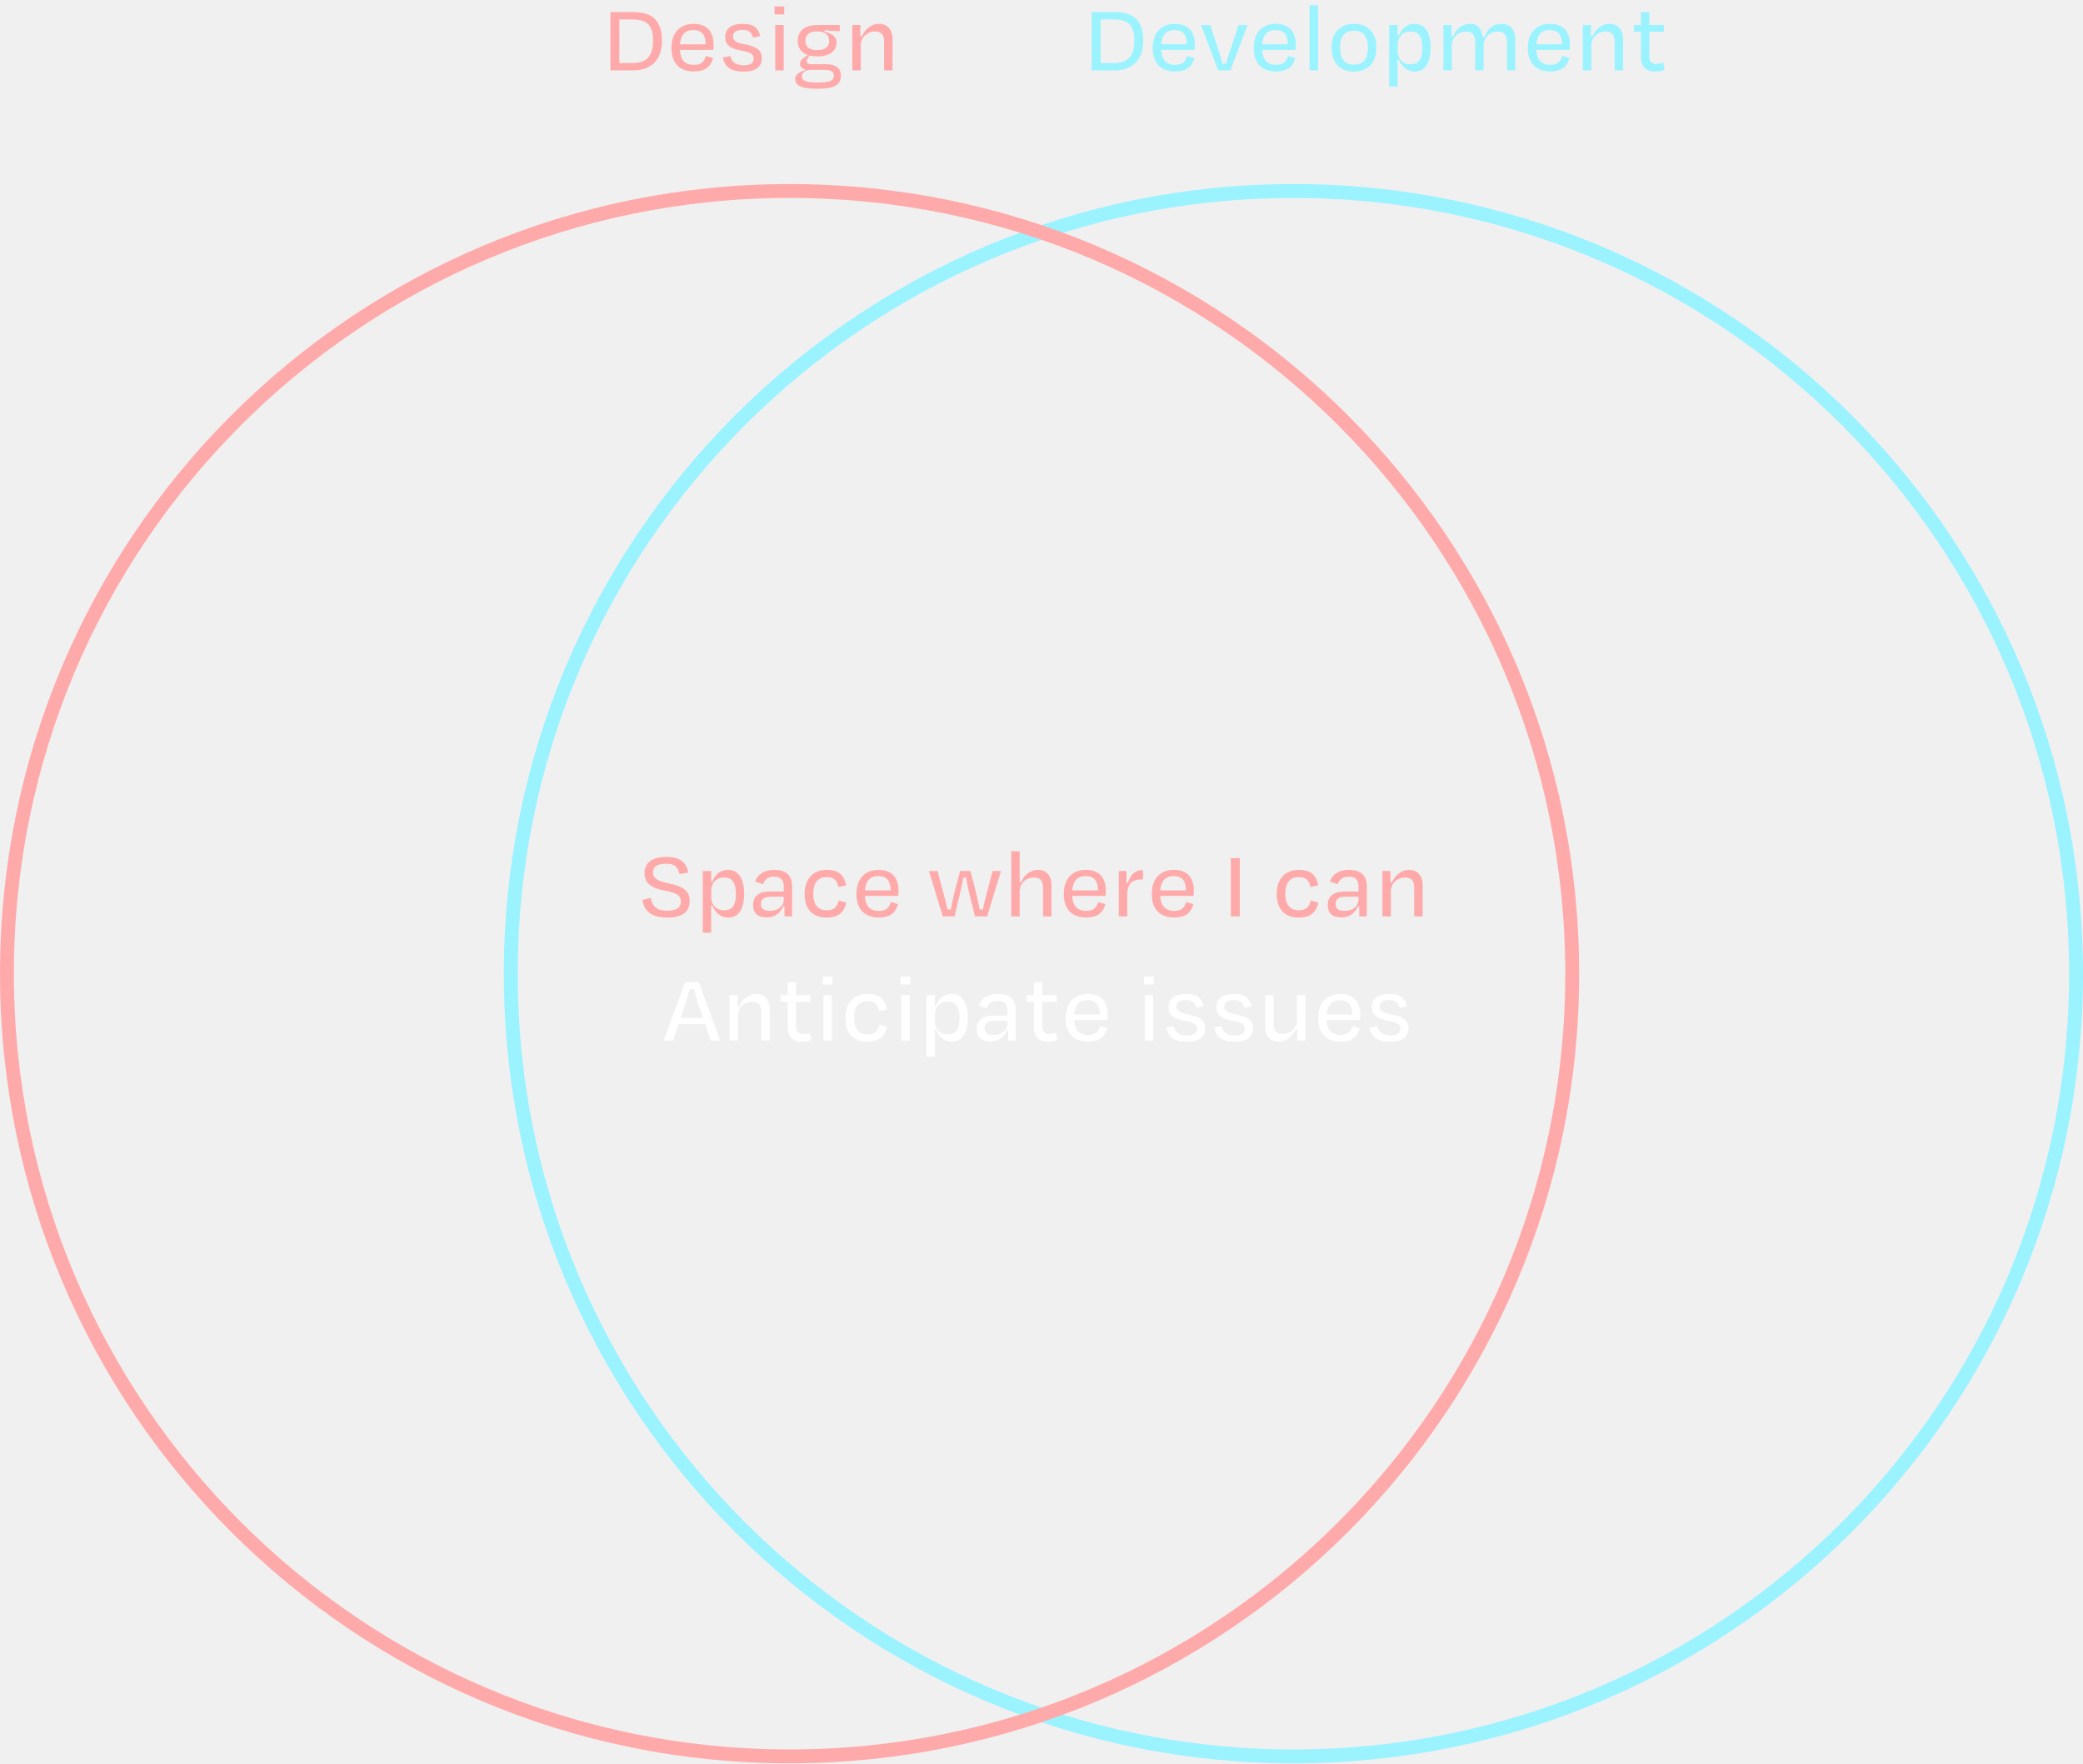
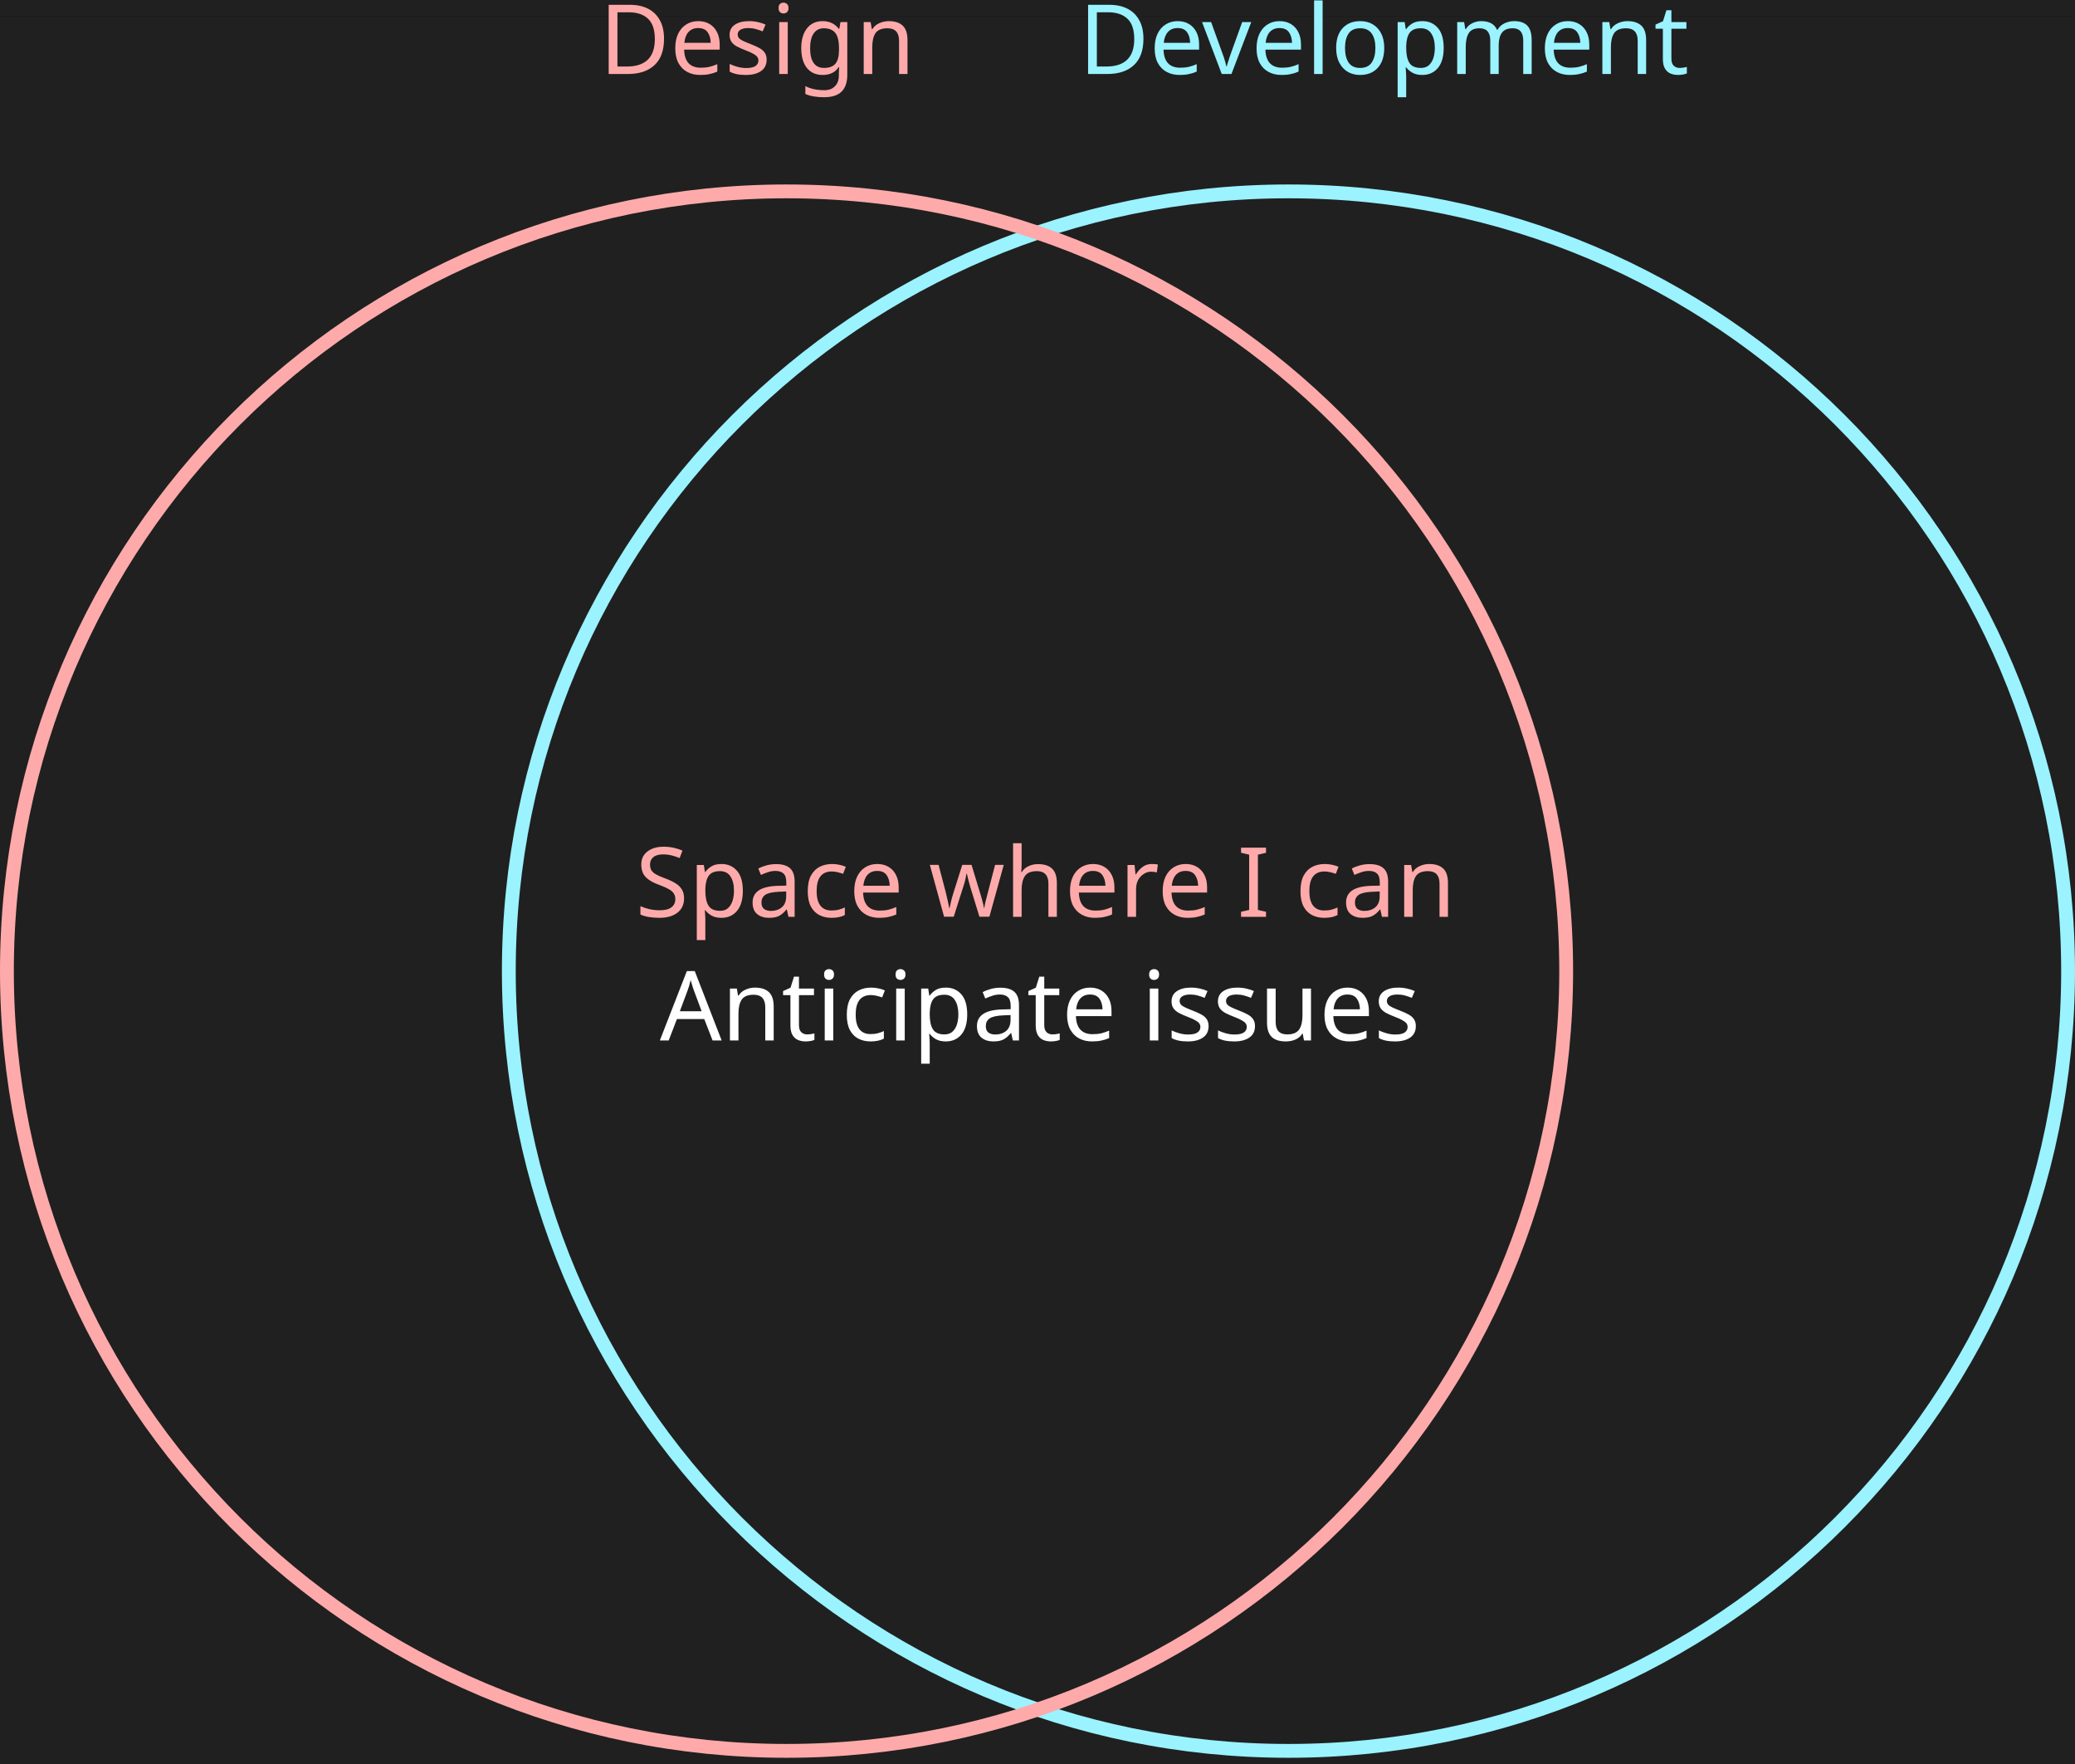
- <svg xmlns="http://www.w3.org/2000/svg" width="300" height="254" viewBox="0 0 300 254" fill="none">
-   <circle cx="186.282" cy="140.224" r="112.718" stroke="#9AF3FF" stroke-width="2" />
-   <path d="M160.339 2.802H158.519V9.074H160.437C162.593 9.074 163.363 7.898 163.363 5.882C163.363 3.6 162.523 2.802 160.339 2.802ZM157.231 10.138V1.738H160.507C163.363 1.738 164.651 3.054 164.651 5.882C164.651 8.682 163.027 10.138 160.521 10.138H157.231ZM169.172 4.328C168.01 4.328 167.366 5 167.24 6.386H170.95C170.922 5.042 170.418 4.328 169.172 4.328ZM169.228 10.292C167.212 10.292 166.022 9.102 166.022 6.918C166.022 4.734 167.226 3.432 169.214 3.432C171.16 3.432 172.084 4.594 172.084 6.4C172.084 6.596 172.07 6.904 172.042 7.184H167.24C167.31 8.584 167.954 9.34 169.242 9.34C170.418 9.34 170.768 8.766 170.978 8.066L172.014 8.36C171.706 9.55 170.95 10.292 169.228 10.292ZM177.197 10.138H175.447L172.983 3.6H174.299L175.125 6.106C175.461 7.156 175.783 8.094 176.049 9.158H176.595C176.875 8.122 177.211 7.128 177.561 6.106L178.373 3.6H179.675L177.197 10.138ZM183.705 4.328C182.543 4.328 181.899 5 181.773 6.386H185.483C185.455 5.042 184.951 4.328 183.705 4.328ZM183.761 10.292C181.745 10.292 180.555 9.102 180.555 6.918C180.555 4.734 181.759 3.432 183.747 3.432C185.693 3.432 186.617 4.594 186.617 6.4C186.617 6.596 186.603 6.904 186.575 7.184H181.773C181.843 8.584 182.487 9.34 183.775 9.34C184.951 9.34 185.301 8.766 185.511 8.066L186.547 8.36C186.239 9.55 185.483 10.292 183.761 10.292ZM189.826 0.758V10.138H188.608V0.758H189.826ZM195.014 10.306C192.928 10.306 191.78 8.976 191.78 6.848C191.78 4.706 193.026 3.432 195.014 3.432C196.988 3.432 198.234 4.706 198.234 6.848C198.234 8.976 197.072 10.306 195.014 10.306ZM195.014 4.426C193.628 4.426 192.998 5.308 192.998 6.834C192.998 8.374 193.572 9.312 195 9.312C196.428 9.312 197.016 8.374 197.016 6.834C197.016 5.308 196.386 4.426 195.014 4.426ZM203.113 9.256C204.303 9.256 204.849 8.556 204.849 6.89C204.849 5.21 204.289 4.538 203.127 4.538C202.007 4.538 201.293 5.336 201.293 6.456V7.366C201.293 8.444 202.021 9.256 203.113 9.256ZM206.039 6.904C206.039 9.2 205.143 10.306 203.743 10.306C202.637 10.306 201.825 9.522 201.447 8.556H201.293V12.476H200.075V3.6H201.293V5.14H201.447C201.825 4.188 202.525 3.432 203.673 3.432C205.171 3.432 206.039 4.58 206.039 6.904ZM209.1 6.54V10.138H207.882V3.6H209.044V5.224H209.282C209.73 4.188 210.542 3.432 211.732 3.432C212.782 3.432 213.412 4.09 213.524 5.308H213.804C214.182 4.272 214.966 3.432 216.282 3.432C217.458 3.432 218.242 4.23 218.242 5.686V10.138H217.038V5.966C217.038 5.056 216.618 4.538 215.764 4.538C214.49 4.538 213.678 5.406 213.678 6.54V10.138H212.46V5.966C212.46 5.056 212.04 4.538 211.186 4.538C209.968 4.538 209.1 5.406 209.1 6.54ZM223.19 4.328C222.028 4.328 221.384 5 221.258 6.386H224.968C224.94 5.042 224.436 4.328 223.19 4.328ZM223.246 10.292C221.23 10.292 220.04 9.102 220.04 6.918C220.04 4.734 221.244 3.432 223.232 3.432C225.178 3.432 226.102 4.594 226.102 6.4C226.102 6.596 226.088 6.904 226.06 7.184H221.258C221.328 8.584 221.972 9.34 223.26 9.34C224.436 9.34 224.786 8.766 224.996 8.066L226.032 8.36C225.724 9.55 224.968 10.292 223.246 10.292ZM229.184 6.54V10.138H227.966V3.6H229.128V5.224H229.352C229.786 4.23 230.682 3.432 231.788 3.432C233.02 3.432 233.762 4.23 233.762 5.686V10.138H232.544V5.966C232.544 5.056 232.18 4.538 231.27 4.538C230.052 4.538 229.184 5.406 229.184 6.54ZM236.342 8.192V4.566H235.306V3.6H236.342V1.738H237.546V3.6H239.632V4.566H237.546V8.08C237.546 8.822 237.84 9.2 238.554 9.2C238.918 9.2 239.198 9.144 239.562 9.046L239.716 10.082C239.254 10.222 238.904 10.306 238.302 10.306C236.944 10.306 236.342 9.41 236.342 8.192Z" fill="#9AF3FF" />
-   <circle cx="113.718" cy="140.224" r="112.718" stroke="#FFAAAA" stroke-width="2" />
-   <path d="M91.025 2.802H89.205V9.074H91.123C93.279 9.074 94.049 7.898 94.049 5.882C94.049 3.6 93.209 2.802 91.025 2.802ZM87.917 10.138V1.738H91.193C94.049 1.738 95.337 3.054 95.337 5.882C95.337 8.682 93.713 10.138 91.207 10.138H87.917ZM99.858 4.328C98.696 4.328 98.052 5 97.926 6.386H101.636C101.608 5.042 101.104 4.328 99.858 4.328ZM99.914 10.292C97.898 10.292 96.708 9.102 96.708 6.918C96.708 4.734 97.912 3.432 99.9 3.432C101.846 3.432 102.77 4.594 102.77 6.4C102.77 6.596 102.756 6.904 102.728 7.184H97.926C97.996 8.584 98.64 9.34 99.928 9.34C101.104 9.34 101.454 8.766 101.664 8.066L102.7 8.36C102.392 9.55 101.636 10.292 99.914 10.292ZM107.126 10.306C105.082 10.306 104.368 9.536 104.102 8.29L105.18 8.066C105.39 8.864 105.908 9.41 107.14 9.41C108.064 9.41 108.54 9.102 108.54 8.43C108.54 7.758 108.064 7.506 106.72 7.282C105.054 6.974 104.438 6.386 104.438 5.336C104.438 4.174 105.278 3.432 106.958 3.432C108.722 3.432 109.226 4.146 109.492 5.21L108.442 5.42C108.232 4.58 107.77 4.314 106.93 4.314C106.006 4.314 105.572 4.65 105.572 5.252C105.572 5.77 105.922 6.148 107.154 6.358C109.1 6.708 109.716 7.31 109.716 8.374C109.716 9.536 109.002 10.306 107.126 10.306ZM112.953 2.074H111.553V0.926H112.953V2.074ZM112.869 10.138H111.651V3.6H112.869V10.138ZM117.665 4.524C116.489 4.524 115.999 5.07 115.999 5.868C115.999 6.708 116.461 7.212 117.693 7.212C118.911 7.212 119.415 6.708 119.415 5.868C119.415 5.056 118.827 4.524 117.665 4.524ZM117.791 11.888C119.639 11.888 120.101 11.538 120.101 10.908C120.101 10.404 119.709 10.068 118.883 10.068H116.741C115.915 10.068 115.495 10.544 115.495 10.978C115.495 11.608 115.999 11.888 117.791 11.888ZM121.109 10.838C121.109 12.182 120.283 12.784 117.665 12.784C115.243 12.784 114.515 12.224 114.515 11.342C114.515 10.754 115.089 10.362 115.915 10.138V9.984C115.481 9.858 115.215 9.592 115.215 9.158C115.215 8.808 115.467 8.528 115.831 8.276L116.335 7.926C115.397 7.604 114.893 6.89 114.893 5.91C114.893 4.398 115.957 3.6 117.763 3.6H120.955V4.482H120.339C119.975 4.482 119.429 4.426 118.771 4.342L118.743 4.566C119.667 4.776 120.493 5.182 120.493 6.106C120.493 7.324 119.513 8.122 117.665 8.122C117.259 8.122 116.909 8.08 116.587 7.996L116.391 8.318C116.265 8.514 116.181 8.668 116.181 8.836C116.181 9.13 116.419 9.242 116.923 9.242H118.967C120.325 9.242 121.109 9.816 121.109 10.838ZM123.968 6.54V10.138H122.75V3.6H123.912V5.224H124.136C124.57 4.23 125.466 3.432 126.572 3.432C127.804 3.432 128.546 4.23 128.546 5.686V10.138H127.328V5.966C127.328 5.056 126.964 4.538 126.054 4.538C124.836 4.538 123.968 5.406 123.968 6.54Z" fill="#FFAAAA" />
-   <path d="M96.099 132.147C93.719 132.147 92.781 131.153 92.529 129.599L93.733 129.319C93.971 130.607 94.671 131.153 96.113 131.153C97.541 131.153 98.059 130.635 98.059 129.837C98.059 129.011 97.555 128.605 95.819 128.283C93.537 127.863 92.823 127.037 92.823 125.735C92.823 124.307 93.803 123.411 96.001 123.411C98.017 123.411 98.843 124.223 99.137 125.651L97.863 125.889C97.611 124.881 97.219 124.391 95.945 124.391C94.587 124.391 94.055 124.853 94.055 125.637C94.055 126.351 94.461 126.841 96.239 127.205C98.773 127.723 99.333 128.535 99.333 129.711C99.333 131.209 98.451 132.147 96.099 132.147ZM104.247 131.097C105.437 131.097 105.983 130.397 105.983 128.731C105.983 127.051 105.423 126.379 104.261 126.379C103.141 126.379 102.427 127.177 102.427 128.297V129.207C102.427 130.285 103.155 131.097 104.247 131.097ZM107.173 128.745C107.173 131.041 106.277 132.147 104.877 132.147C103.771 132.147 102.959 131.363 102.581 130.397H102.427V134.317H101.209V125.441H102.427V126.981H102.581C102.959 126.029 103.659 125.273 104.807 125.273C106.305 125.273 107.173 126.421 107.173 128.745ZM110.863 131.181C112.067 131.181 112.879 130.495 112.879 129.543V129.137H110.989C110.093 129.137 109.589 129.487 109.589 130.201C109.589 130.747 109.911 131.181 110.863 131.181ZM112.991 131.979V130.523H112.795C112.403 131.475 111.633 132.119 110.415 132.119C109.225 132.119 108.455 131.615 108.455 130.327C108.455 129.207 109.169 128.395 110.793 128.395H112.879V127.695C112.879 126.771 112.515 126.253 111.437 126.253C110.611 126.253 110.121 126.687 109.897 127.345L108.763 126.953C109.085 125.959 110.051 125.273 111.465 125.273C113.299 125.273 114.083 126.113 114.083 127.681V131.979H112.991ZM120.754 127.751C120.544 126.869 120.208 126.323 119.032 126.323C117.786 126.323 117.128 127.121 117.128 128.717C117.128 130.159 117.716 131.097 119.074 131.097C120.236 131.097 120.6 130.425 120.796 129.669L121.888 130.005C121.594 131.363 120.74 132.147 119.088 132.147C117.03 132.147 115.882 130.915 115.882 128.759C115.882 126.575 117.086 125.273 119.06 125.273C120.824 125.273 121.594 126.057 121.86 127.499L120.754 127.751ZM126.497 126.169C125.335 126.169 124.691 126.841 124.565 128.227H128.275C128.247 126.883 127.743 126.169 126.497 126.169ZM126.553 132.133C124.537 132.133 123.347 130.943 123.347 128.759C123.347 126.575 124.551 125.273 126.539 125.273C128.485 125.273 129.409 126.435 129.409 128.241C129.409 128.437 129.395 128.745 129.367 129.025H124.565C124.635 130.425 125.279 131.181 126.567 131.181C127.743 131.181 128.093 130.607 128.303 129.907L129.339 130.201C129.031 131.391 128.275 132.133 126.553 132.133ZM139.761 125.441L140.433 127.989C140.671 128.941 140.909 129.935 141.091 130.971H141.567C141.749 129.949 142.015 128.997 142.295 127.947L142.953 125.441H144.171L142.169 131.979H140.419L139.705 129.095C139.467 128.199 139.285 127.289 139.131 126.379H138.739C138.585 127.289 138.389 128.199 138.165 129.095L137.465 131.979H135.785L133.783 125.441H135.029L135.687 127.947C135.981 128.983 136.261 129.935 136.457 130.971H136.947C137.115 129.963 137.367 128.927 137.605 127.989L138.277 125.441H139.761ZM146.86 128.381V131.979H145.642V122.599H146.86V127.065H147.042C147.49 126.085 148.302 125.273 149.52 125.273C150.682 125.273 151.438 126.071 151.438 127.527V131.979H150.22V127.807C150.22 126.897 149.8 126.379 148.974 126.379C147.714 126.379 146.86 127.247 146.86 128.381ZM156.356 126.169C155.194 126.169 154.55 126.841 154.424 128.227H158.134C158.106 126.883 157.602 126.169 156.356 126.169ZM156.412 132.133C154.396 132.133 153.206 130.943 153.206 128.759C153.206 126.575 154.41 125.273 156.398 125.273C158.344 125.273 159.268 126.435 159.268 128.241C159.268 128.437 159.254 128.745 159.226 129.025H154.424C154.494 130.425 155.138 131.181 156.426 131.181C157.602 131.181 157.952 130.607 158.162 129.907L159.198 130.201C158.89 131.391 158.134 132.133 156.412 132.133ZM162.35 131.979H161.132V125.441H162.238V127.121L162.448 127.135C162.854 125.819 163.554 125.301 164.534 125.301H164.618V126.645H164.534C162.952 126.645 162.35 127.303 162.35 128.955V131.979ZM169.03 126.169C167.868 126.169 167.224 126.841 167.098 128.227H170.808C170.78 126.883 170.276 126.169 169.03 126.169ZM169.086 132.133C167.07 132.133 165.88 130.943 165.88 128.759C165.88 126.575 167.084 125.273 169.072 125.273C171.018 125.273 171.942 126.435 171.942 128.241C171.942 128.437 171.928 128.745 171.9 129.025H167.098C167.168 130.425 167.812 131.181 169.1 131.181C170.276 131.181 170.626 130.607 170.836 129.907L171.872 130.201C171.564 131.391 170.808 132.133 169.086 132.133ZM178.556 131.979H177.268V123.579H178.556V131.979ZM188.744 127.751C188.534 126.869 188.198 126.323 187.022 126.323C185.776 126.323 185.118 127.121 185.118 128.717C185.118 130.159 185.706 131.097 187.064 131.097C188.226 131.097 188.59 130.425 188.786 129.669L189.878 130.005C189.584 131.363 188.73 132.147 187.078 132.147C185.02 132.147 183.872 130.915 183.872 128.759C183.872 126.575 185.076 125.273 187.05 125.273C188.814 125.273 189.584 126.057 189.85 127.499L188.744 127.751ZM193.633 131.181C194.837 131.181 195.649 130.495 195.649 129.543V129.137H193.759C192.863 129.137 192.359 129.487 192.359 130.201C192.359 130.747 192.681 131.181 193.633 131.181ZM195.761 131.979V130.523H195.565C195.173 131.475 194.403 132.119 193.185 132.119C191.995 132.119 191.225 131.615 191.225 130.327C191.225 129.207 191.939 128.395 193.563 128.395H195.649V127.695C195.649 126.771 195.285 126.253 194.207 126.253C193.381 126.253 192.891 126.687 192.667 127.345L191.533 126.953C191.855 125.959 192.821 125.273 194.235 125.273C196.069 125.273 196.853 126.113 196.853 127.681V131.979H195.761ZM200.317 128.381V131.979H199.099V125.441H200.261V127.065H200.485C200.919 126.071 201.815 125.273 202.921 125.273C204.153 125.273 204.895 126.071 204.895 127.527V131.979H203.677V127.807C203.677 126.897 203.313 126.379 202.403 126.379C201.185 126.379 200.317 127.247 200.317 128.381Z" fill="#FFAAAA" />
-   <path d="M102.344 149.849L101.546 147.497H97.724L96.926 149.849H95.596L98.662 141.449H100.65L103.716 149.849H102.344ZM98.396 145.481L98.018 146.601H101.238L100.86 145.481C100.524 144.501 100.188 143.339 99.964 142.443H99.334C99.068 143.367 98.732 144.487 98.396 145.481ZM106.283 146.251V149.849H105.065V143.311H106.227V144.935H106.451C106.885 143.941 107.781 143.143 108.887 143.143C110.119 143.143 110.861 143.941 110.861 145.397V149.849H109.643V145.677C109.643 144.767 109.279 144.249 108.369 144.249C107.151 144.249 106.283 145.117 106.283 146.251ZM113.441 147.903V144.277H112.405V143.311H113.441V141.449H114.645V143.311H116.731V144.277H114.645V147.791C114.645 148.533 114.939 148.911 115.653 148.911C116.017 148.911 116.297 148.855 116.661 148.757L116.815 149.793C116.353 149.933 116.003 150.017 115.401 150.017C114.043 150.017 113.441 149.121 113.441 147.903ZM119.892 141.785H118.492V140.637H119.892V141.785ZM119.808 149.849H118.59V143.311H119.808V149.849ZM126.634 145.621C126.424 144.739 126.088 144.193 124.912 144.193C123.666 144.193 123.008 144.991 123.008 146.587C123.008 148.029 123.596 148.967 124.954 148.967C126.116 148.967 126.48 148.295 126.676 147.539L127.768 147.875C127.474 149.233 126.62 150.017 124.968 150.017C122.91 150.017 121.762 148.785 121.762 146.629C121.762 144.445 122.966 143.143 124.94 143.143C126.704 143.143 127.474 143.927 127.74 145.369L126.634 145.621ZM131.103 141.785H129.703V140.637H131.103V141.785ZM131.019 149.849H129.801V143.311H131.019V149.849ZM136.459 148.967C137.649 148.967 138.195 148.267 138.195 146.601C138.195 144.921 137.635 144.249 136.473 144.249C135.353 144.249 134.639 145.047 134.639 146.167V147.077C134.639 148.155 135.367 148.967 136.459 148.967ZM139.385 146.615C139.385 148.911 138.489 150.017 137.089 150.017C135.983 150.017 135.171 149.233 134.793 148.267H134.639V152.187H133.421V143.311H134.639V144.851H134.793C135.171 143.899 135.871 143.143 137.019 143.143C138.517 143.143 139.385 144.291 139.385 146.615ZM143.075 149.051C144.279 149.051 145.091 148.365 145.091 147.413V147.007H143.201C142.305 147.007 141.801 147.357 141.801 148.071C141.801 148.617 142.123 149.051 143.075 149.051ZM145.203 149.849V148.393H145.007C144.615 149.345 143.845 149.989 142.627 149.989C141.437 149.989 140.667 149.485 140.667 148.197C140.667 147.077 141.381 146.265 143.005 146.265H145.091V145.565C145.091 144.641 144.727 144.123 143.649 144.123C142.823 144.123 142.333 144.557 142.109 145.215L140.975 144.823C141.297 143.829 142.263 143.143 143.677 143.143C145.511 143.143 146.295 143.983 146.295 145.551V149.849H145.203ZM148.906 147.903V144.277H147.87V143.311H148.906V141.449H150.11V143.311H152.196V144.277H150.11V147.791C150.11 148.533 150.404 148.911 151.118 148.911C151.482 148.911 151.762 148.855 152.126 148.757L152.28 149.793C151.818 149.933 151.468 150.017 150.866 150.017C149.508 150.017 148.906 149.121 148.906 147.903ZM156.631 144.039C155.469 144.039 154.825 144.711 154.699 146.097H158.409C158.381 144.753 157.877 144.039 156.631 144.039ZM156.687 150.003C154.671 150.003 153.481 148.813 153.481 146.629C153.481 144.445 154.685 143.143 156.673 143.143C158.619 143.143 159.543 144.305 159.543 146.111C159.543 146.307 159.529 146.615 159.501 146.895H154.699C154.769 148.295 155.413 149.051 156.701 149.051C157.877 149.051 158.227 148.477 158.437 147.777L159.473 148.071C159.165 149.261 158.409 150.003 156.687 150.003ZM166.171 141.785H164.771V140.637H166.171V141.785ZM166.087 149.849H164.869V143.311H166.087V149.849ZM170.981 150.017C168.937 150.017 168.223 149.247 167.957 148.001L169.035 147.777C169.245 148.575 169.763 149.121 170.995 149.121C171.919 149.121 172.395 148.813 172.395 148.141C172.395 147.469 171.919 147.217 170.575 146.993C168.909 146.685 168.293 146.097 168.293 145.047C168.293 143.885 169.133 143.143 170.813 143.143C172.577 143.143 173.081 143.857 173.347 144.921L172.297 145.131C172.087 144.291 171.625 144.025 170.785 144.025C169.861 144.025 169.427 144.361 169.427 144.963C169.427 145.481 169.777 145.859 171.009 146.069C172.955 146.419 173.571 147.021 173.571 148.085C173.571 149.247 172.857 150.017 170.981 150.017ZM177.872 150.017C175.828 150.017 175.114 149.247 174.848 148.001L175.926 147.777C176.136 148.575 176.654 149.121 177.886 149.121C178.81 149.121 179.286 148.813 179.286 148.141C179.286 147.469 178.81 147.217 177.466 146.993C175.8 146.685 175.184 146.097 175.184 145.047C175.184 143.885 176.024 143.143 177.704 143.143C179.468 143.143 179.972 143.857 180.238 144.921L179.188 145.131C178.978 144.291 178.516 144.025 177.676 144.025C176.752 144.025 176.318 144.361 176.318 144.963C176.318 145.481 176.668 145.859 177.9 146.069C179.846 146.419 180.462 147.021 180.462 148.085C180.462 149.247 179.748 150.017 177.872 150.017ZM186.834 149.849V148.211H186.624C186.19 149.219 185.294 150.017 184.174 150.017C182.956 150.017 182.214 149.219 182.214 147.763V143.311H183.432V147.483C183.432 148.393 183.782 148.897 184.706 148.897C185.91 148.897 186.792 148.043 186.792 146.895V143.311H188.01V149.849H186.834ZM192.998 144.039C191.836 144.039 191.192 144.711 191.066 146.097H194.776C194.748 144.753 194.244 144.039 192.998 144.039ZM193.054 150.003C191.038 150.003 189.848 148.813 189.848 146.629C189.848 144.445 191.052 143.143 193.04 143.143C194.986 143.143 195.91 144.305 195.91 146.111C195.91 146.307 195.896 146.615 195.868 146.895H191.066C191.136 148.295 191.78 149.051 193.068 149.051C194.244 149.051 194.594 148.477 194.804 147.777L195.84 148.071C195.532 149.261 194.776 150.003 193.054 150.003ZM200.266 150.017C198.222 150.017 197.508 149.247 197.242 148.001L198.32 147.777C198.53 148.575 199.048 149.121 200.28 149.121C201.204 149.121 201.68 148.813 201.68 148.141C201.68 147.469 201.204 147.217 199.86 146.993C198.194 146.685 197.578 146.097 197.578 145.047C197.578 143.885 198.418 143.143 200.098 143.143C201.862 143.143 202.366 143.857 202.632 144.921L201.582 145.131C201.372 144.291 200.91 144.025 200.07 144.025C199.146 144.025 198.712 144.361 198.712 144.963C198.712 145.481 199.062 145.859 200.294 146.069C202.24 146.419 202.856 147.021 202.856 148.085C202.856 149.247 202.142 150.017 200.266 150.017Z" fill="white" />
+ <svg xmlns="http://www.w3.org/2000/svg" width="300" height="255" viewBox="0 0 300 255" fill="none">
+   <rect width="300" height="255" fill="#1E1E1E" />
+   <g clip-path="url(#clip0_0_1)">
+     <rect width="1200" height="3003.34" transform="translate(-100 -1564)" fill="black" />
+     <rect width="1200" height="338.042" transform="translate(-100 -335.744)" fill="#202020" />
+     <rect width="1200" height="416" transform="translate(-100 2.29785)" fill="#202020" />
+     <circle cx="186.282" cy="140.384" r="112.718" stroke="#9AF3FF" stroke-width="2" />
+     <text fill="#9AF3FF" xml:space="preserve" style="white-space: pre" font-family="Degular Text" font-size="14" font-weight="500" letter-spacing="0em">
+       <tspan x="155.957" y="10.698">Development</tspan>
+     </text>
+     <circle cx="113.718" cy="140.384" r="112.718" stroke="#FFAAAA" stroke-width="2" />
+     <text fill="#FFAAAA" xml:space="preserve" style="white-space: pre" font-family="Degular Text" font-size="14" font-weight="500" letter-spacing="0em">
+       <tspan x="86.643" y="10.698">Design</tspan>
+     </text>
+     <text fill="white" xml:space="preserve" style="white-space: pre" font-family="Degular Text" font-size="14" font-weight="500" letter-spacing="0em">
+       <tspan x="95.4" y="150.409">Anticipate issues</tspan>
+     </text>
+     <text fill="#FFAAAA" xml:space="preserve" style="white-space: pre" font-family="Degular Text" font-size="14" font-weight="500" letter-spacing="0em">
+       <tspan x="91.871" y="132.539">Space where I can</tspan>
+     </text>
+   </g>
+   <defs>
+     <clipPath id="clip0_0_1">
+       <rect width="1200" height="3003.34" fill="white" transform="translate(-100 -1564)" />
+     </clipPath>
+   </defs>
</svg>
